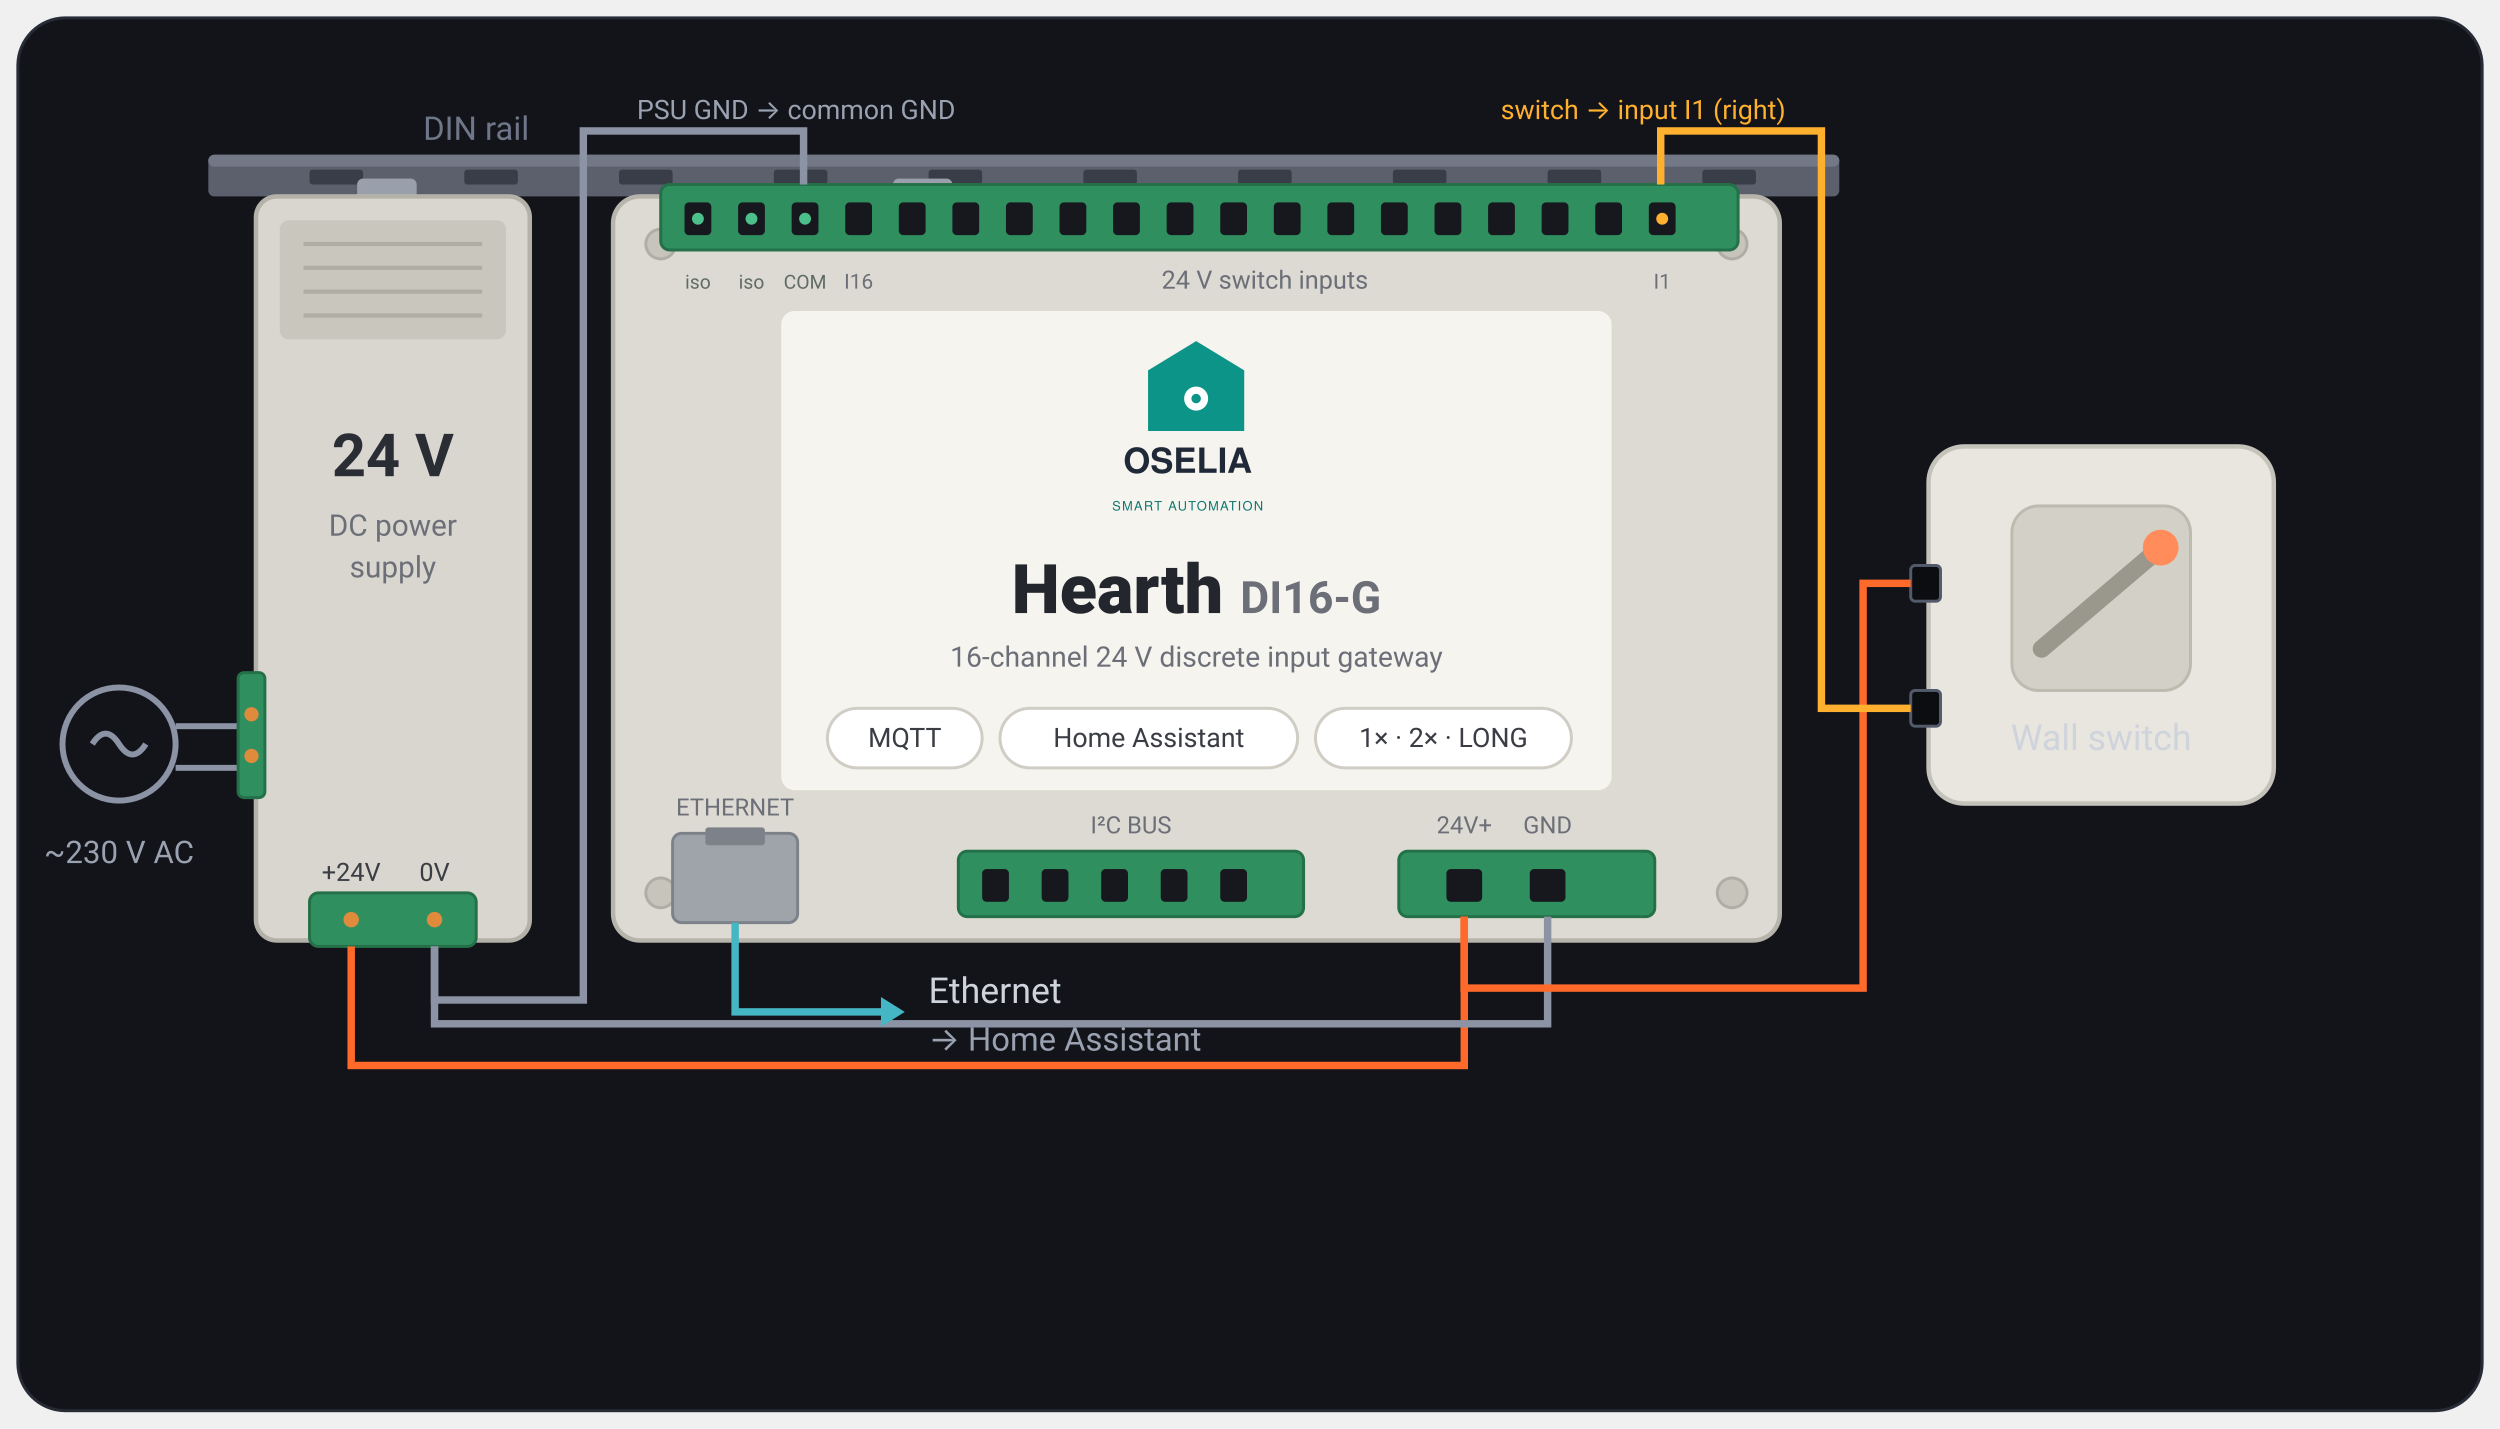
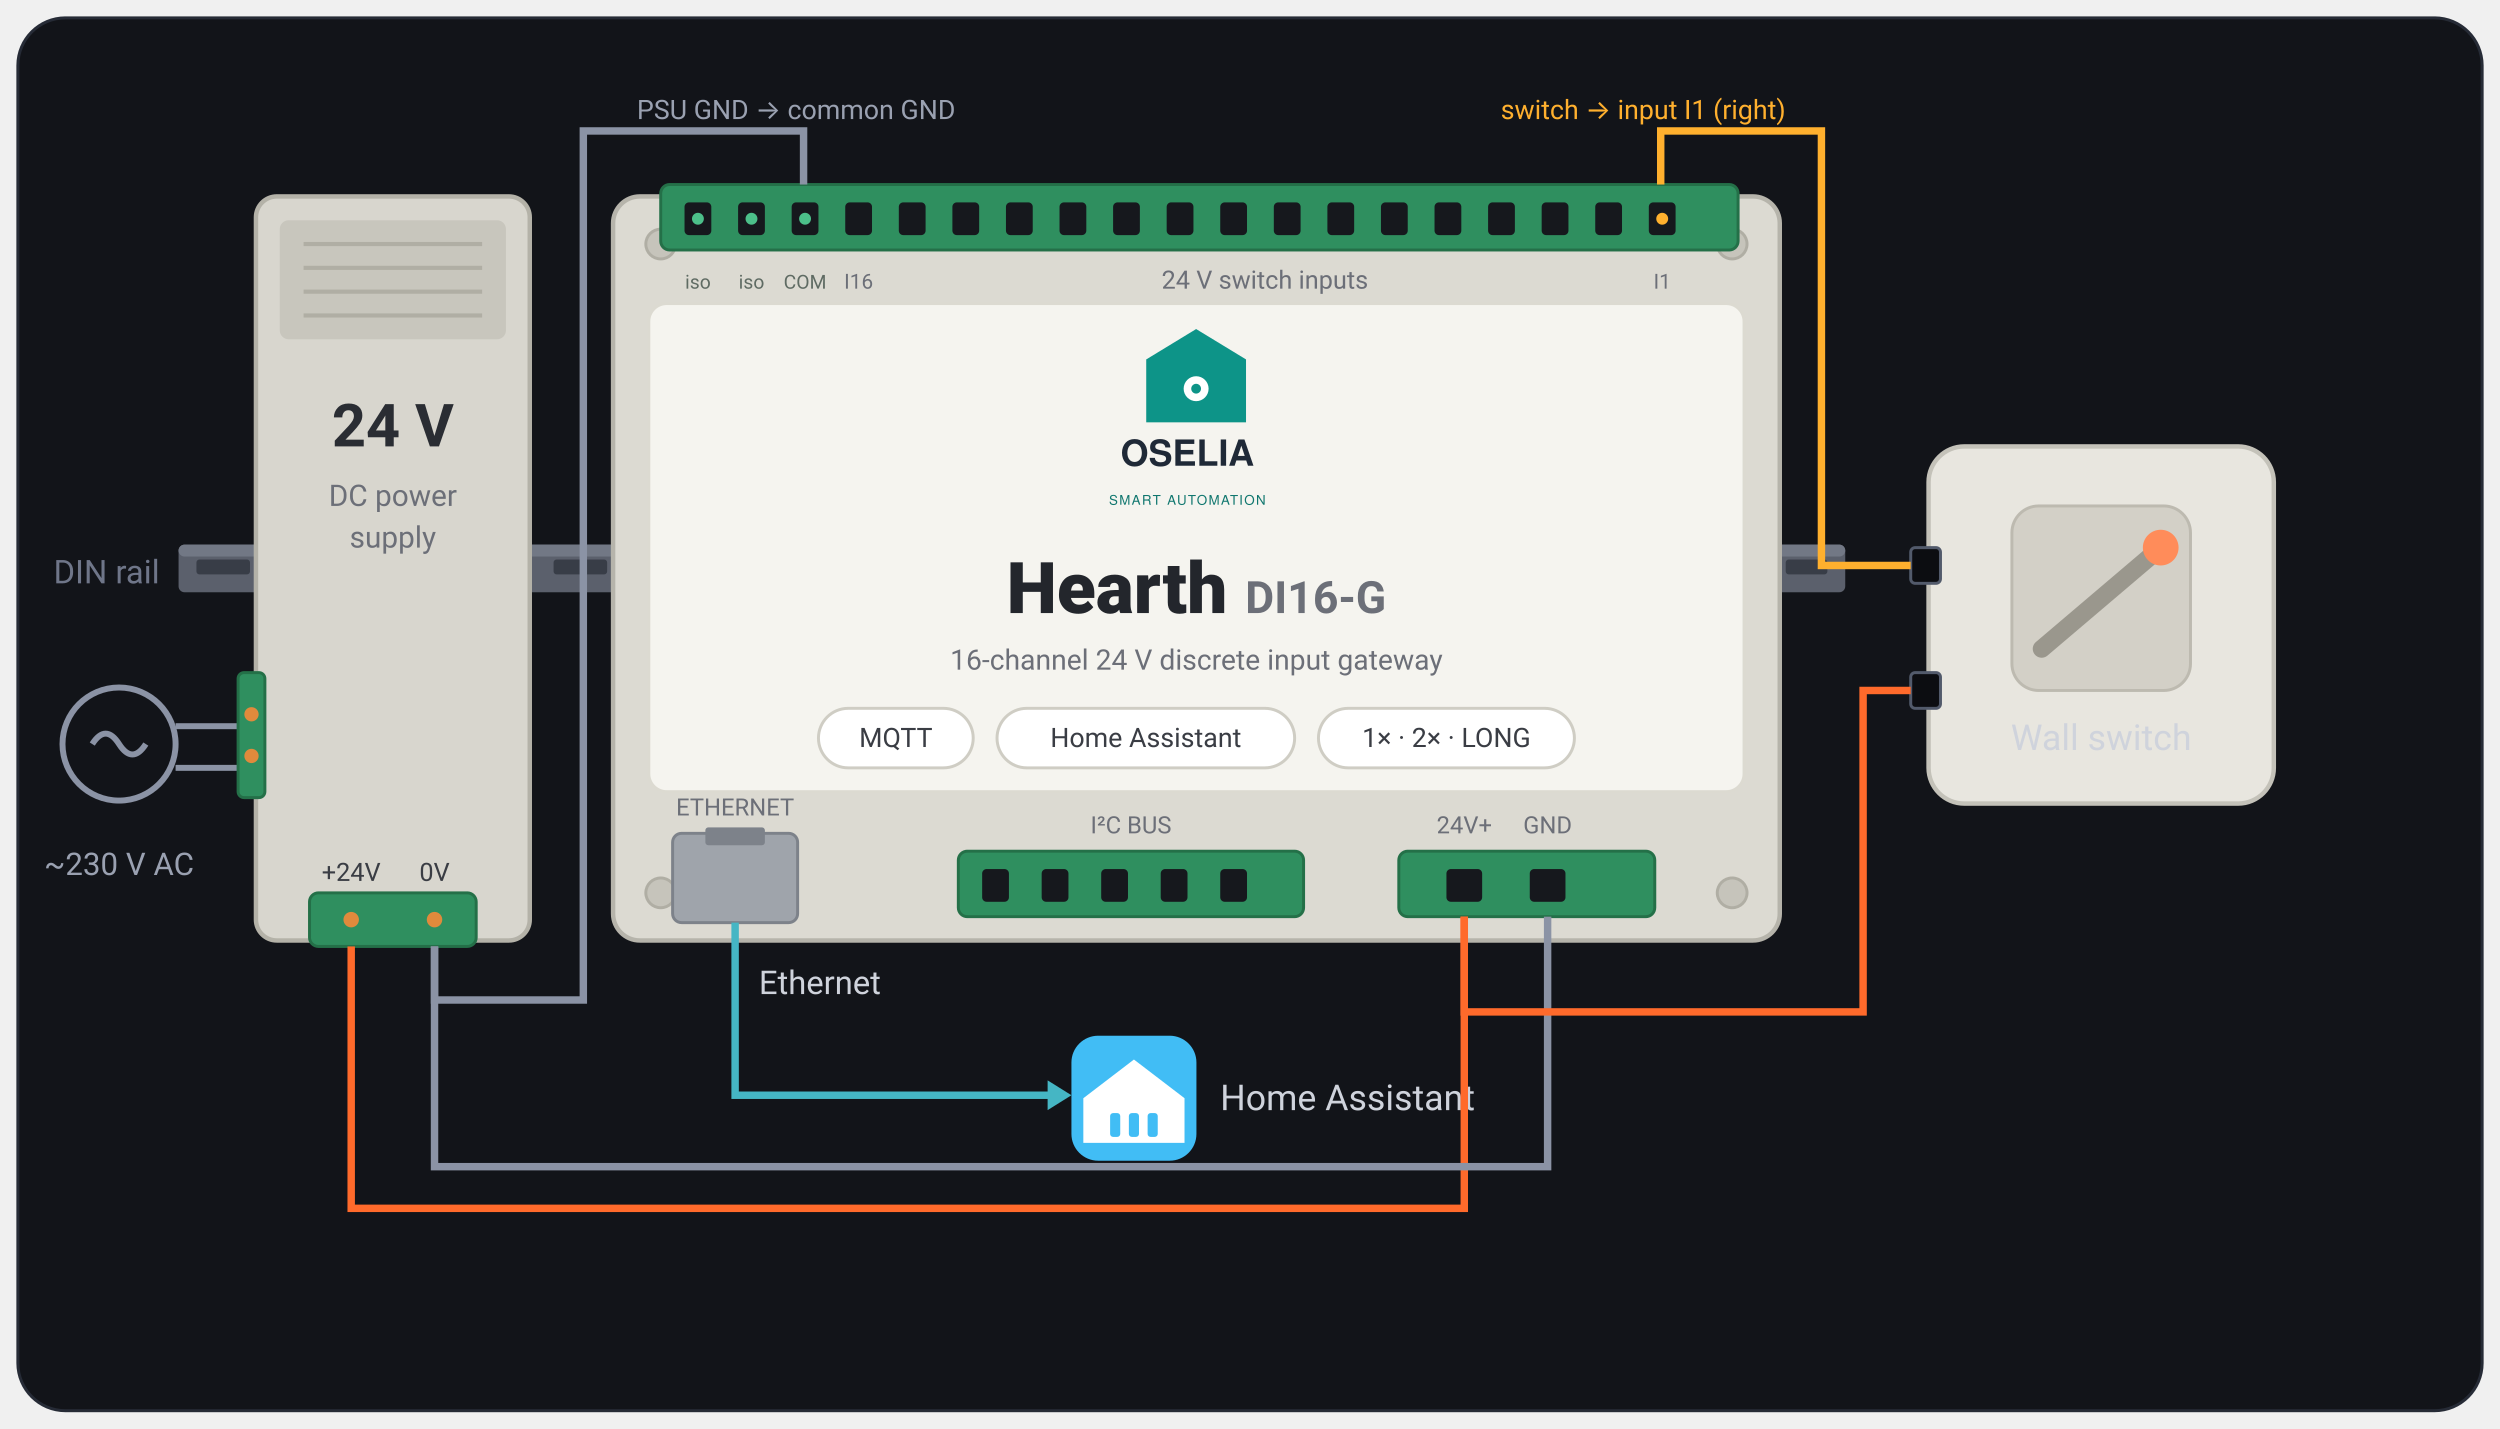
- <svg xmlns="http://www.w3.org/2000/svg" viewBox="0 0 840 480" role="img" aria-label="A 24 V power supply, the OSELIA Hearth DI16-G gateway and a wall switch mounted on a DIN rail" font-family="ui-sans-serif, system-ui, -apple-system, Segoe UI, Roboto, sans-serif">
+ <svg xmlns="http://www.w3.org/2000/svg" viewBox="0 0 840 480" role="img" aria-label="A 24 V power supply, the OSELIA Hearth DI16-G gateway and a wall switch on a DIN rail, wired to Home Assistant" font-family="ui-sans-serif, system-ui, -apple-system, Segoe UI, Roboto, sans-serif">
  <rect x="6" y="6" width="828" height="468" rx="16" fill="#121419" stroke="#262b36" />
  <g>
-     <rect x="70" y="52" width="548" height="14" rx="2" fill="#5b606c" />
-     <rect x="70" y="52" width="548" height="4" rx="2" fill="#727885" />
+     <rect x="60" y="183" width="560" height="16" rx="2" fill="#5b606c" />
+     <rect x="60" y="183" width="560" height="4" rx="2" fill="#727885" />
    <g fill="#383d47">
-       <rect x="104" y="57" width="18" height="5" rx="1" />
-       <rect x="156" y="57" width="18" height="5" rx="1" />
-       <rect x="208" y="57" width="18" height="5" rx="1" />
-       <rect x="260" y="57" width="18" height="5" rx="1" />
-       <rect x="312" y="57" width="18" height="5" rx="1" />
-       <rect x="364" y="57" width="18" height="5" rx="1" />
-       <rect x="416" y="57" width="18" height="5" rx="1" />
-       <rect x="468" y="57" width="18" height="5" rx="1" />
-       <rect x="520" y="57" width="18" height="5" rx="1" />
-       <rect x="572" y="57" width="18" height="5" rx="1" />
+       <rect x="66" y="188" width="18" height="5" rx="1" />
+       <rect x="186" y="188" width="18" height="5" rx="1" />
+       <rect x="600" y="188" width="14" height="5" rx="1" />
    </g>
-     <text x="160" y="47" font-size="11" fill="#6f7689" text-anchor="middle">DIN rail</text>
+     <text x="18" y="196" font-size="11" fill="#6f7689">DIN rail</text>
  </g>
  <g>
    <circle cx="40" cy="250" r="19" fill="none" stroke="#8b93a5" stroke-width="2" />
    <path d="M31 250 q4.5 -7 9 0 t9 0" fill="none" stroke="#8b93a5" stroke-width="2" />
-     <text x="40" y="290" font-size="10.5" fill="#9aa1b1" text-anchor="middle">~230 V AC</text>
+     <text x="40" y="294" font-size="10.5" fill="#9aa1b1" text-anchor="middle">~230 V AC</text>
    <path d="M59 244 H82" stroke="#8b93a5" stroke-width="2" />
    <path d="M59 258 H82" stroke="#8b93a5" stroke-width="2" />
  </g>
  <g>
-     <rect x="120" y="60" width="20" height="9" rx="2" fill="#9aa0ab" />
    <rect x="86" y="66" width="92" height="250" rx="7" fill="#d8d6ce" stroke="#b4b2a8" stroke-width="1.5" />
    <rect x="94" y="74" width="76" height="40" rx="3" fill="#c8c6bd" />
    <g stroke="#b0aea4" stroke-width="1.4">
      <path d="M102 82 H162" />
      <path d="M102 90 H162" />
      <path d="M102 98 H162" />
      <path d="M102 106 H162" />
    </g>
-     <text x="132" y="160" font-size="20" font-weight="700" fill="#2a2d33" text-anchor="middle">24 V</text>
-     <text x="132" y="180" font-size="10" fill="#6c6f78" text-anchor="middle">DC power</text>
-     <text x="132" y="194" font-size="10" fill="#6c6f78" text-anchor="middle">supply</text>
+     <text x="132" y="150" font-size="20" font-weight="700" fill="#2a2d33" text-anchor="middle">24 V</text>
+     <text x="132" y="170" font-size="10" fill="#6c6f78" text-anchor="middle">DC power</text>
+     <text x="132" y="184" font-size="10" fill="#6c6f78" text-anchor="middle">supply</text>
    <rect x="80" y="226" width="9" height="42" rx="2" fill="#2f8f5f" stroke="#247048" />
    <circle cx="84.5" cy="240" r="2.4" fill="#e08a3c" />
    <circle cx="84.5" cy="254" r="2.4" fill="#e08a3c" />
    <rect x="104" y="300" width="56" height="18" rx="3" fill="#2f8f5f" stroke="#247048" />
    <circle cx="118" cy="309" r="2.6" fill="#e08a3c" />
    <circle cx="146" cy="309" r="2.6" fill="#e08a3c" />
    <text x="118" y="296" font-size="8.5" fill="#3a3d44" text-anchor="middle">+24V</text>
    <text x="146" y="296" font-size="8.5" fill="#3a3d44" text-anchor="middle">0V</text>
  </g>
  <g>
-     <rect x="300" y="60" width="20" height="9" rx="2" fill="#9aa0ab" />
    <rect x="206" y="66" width="392" height="250" rx="9" fill="#dcdad2" stroke="#b6b4ab" stroke-width="1.5" />
    <g fill="#c6c4bb" stroke="#b0aea4">
      <circle cx="222" cy="82" r="5" />
      <circle cx="582" cy="82" r="5" />
      <circle cx="222" cy="300" r="5" />
      <circle cx="582" cy="300" r="5" />
    </g>
    <rect x="222" y="62" width="362" height="22" rx="3" fill="#2f8f5f" stroke="#247048" />
    <g fill="#16181d">
      <rect x="230" y="68" width="9" height="11" rx="1.5" />
      <rect x="248" y="68" width="9" height="11" rx="1.5" />
      <rect x="266" y="68" width="9" height="11" rx="1.5" />
      <rect x="284" y="68" width="9" height="11" rx="1.5" />
      <rect x="302" y="68" width="9" height="11" rx="1.5" />
      <rect x="320" y="68" width="9" height="11" rx="1.5" />
      <rect x="338" y="68" width="9" height="11" rx="1.5" />
      <rect x="356" y="68" width="9" height="11" rx="1.5" />
      <rect x="374" y="68" width="9" height="11" rx="1.5" />
      <rect x="392" y="68" width="9" height="11" rx="1.5" />
      <rect x="410" y="68" width="9" height="11" rx="1.5" />
      <rect x="428" y="68" width="9" height="11" rx="1.5" />
      <rect x="446" y="68" width="9" height="11" rx="1.5" />
      <rect x="464" y="68" width="9" height="11" rx="1.5" />
      <rect x="482" y="68" width="9" height="11" rx="1.5" />
      <rect x="500" y="68" width="9" height="11" rx="1.5" />
      <rect x="518" y="68" width="9" height="11" rx="1.5" />
      <rect x="536" y="68" width="9" height="11" rx="1.5" />
      <rect x="554" y="68" width="9" height="11" rx="1.5" />
    </g>
    <g fill="#4cc08a">
      <circle cx="234.5" cy="73.5" r="2" />
      <circle cx="252.5" cy="73.5" r="2" />
      <circle cx="270.5" cy="73.5" r="2" />
    </g>
    <circle cx="558.5" cy="73.5" r="2" fill="#ffb02e" />
    <g font-size="6.5" fill="#5f6b63" text-anchor="middle">
      <text x="234.5" y="97">iso</text>
      <text x="252.5" y="97">iso</text>
      <text x="270.5" y="97">COM</text>
    </g>
    <text x="288.5" y="97" font-size="7" fill="#6c6f78" text-anchor="middle">I16</text>
    <text x="558.5" y="97" font-size="7" fill="#6c6f78" text-anchor="middle">I1</text>
    <text x="425" y="97" font-size="8.5" fill="#6c6f78" text-anchor="middle">24 V switch inputs</text>
-     <rect x="262" y="104" width="280" height="162" rx="5" fill="#f5f4ef" stroke="#dcdad1" />
-     <svg x="345" y="112" width="114" height="61" viewBox="0 53 92 49" preserveAspectRatio="xMidYMid meet">
+     <rect x="218" y="102" width="368" height="164" rx="6" fill="#f5f4ef" stroke="#dcdad1" />
+     <svg x="342" y="108" width="120" height="63" viewBox="0 53 92 49" preserveAspectRatio="xMidYMid meet">
      <g transform="matrix(1 0 0 -1 0 172.91)">
        <path d="M32.88,93.54 L58.96,93.54 L58.96,109.98 L45.92,117.92 L32.88,109.98 Z " fill="#0d9488" />
        <circle cx="45.92" cy="102.33" r="3.26" fill="#ffffff" />
        <circle cx="45.92" cy="102.33" r="1.28" fill="#0d9488" />
        <text transform="translate(26.17,82.20) scale(1,-1)" font-family="Helvetica, Arial, sans-serif" font-weight="bold" font-size="9.40" fill="#1f2937">OSELIA</text>
        <text transform="translate(23.14,72.00) scale(1,-1)" font-family="Helvetica, Arial, sans-serif" font-weight="normal" font-size="3.50" letter-spacing="0.35" fill="#0f766e">SMART AUTOMATION</text>
      </g>
    </svg>
-     <text x="402" y="206" font-size="23" font-weight="800" fill="#23262c" text-anchor="middle">Hearth <tspan font-size="15" font-weight="600" fill="#6c6f78">DI16-G</tspan>
+     <text x="402" y="206" font-size="24" font-weight="800" fill="#23262c" text-anchor="middle">Hearth <tspan font-size="15" font-weight="600" fill="#6c6f78">DI16-G</tspan>
    </text>
-     <text x="402" y="224" font-size="9.5" fill="#6c6f78" text-anchor="middle">16-channel 24 V discrete input gateway</text>
+     <text x="402" y="225" font-size="9.5" fill="#6c6f78" text-anchor="middle">16-channel 24 V discrete input gateway</text>
    <g font-size="9" fill="#3a3d44" text-anchor="middle">
-       <rect x="278" y="238" width="52" height="20" rx="10" fill="#fff" stroke="#cfcdc4" />
-       <text x="304" y="251">MQTT</text>
-       <rect x="336" y="238" width="100" height="20" rx="10" fill="#fff" stroke="#cfcdc4" />
-       <text x="386" y="251">Home Assistant</text>
-       <rect x="442" y="238" width="86" height="20" rx="10" fill="#fff" stroke="#cfcdc4" />
-       <text x="485" y="251">1× · 2× · LONG</text>
+       <rect x="275" y="238" width="52" height="20" rx="10" fill="#fff" stroke="#cfcdc4" />
+       <text x="301" y="251">MQTT</text>
+       <rect x="335" y="238" width="100" height="20" rx="10" fill="#fff" stroke="#cfcdc4" />
+       <text x="385" y="251">Home Assistant</text>
+       <rect x="443" y="238" width="86" height="20" rx="10" fill="#fff" stroke="#cfcdc4" />
+       <text x="486" y="251">1× · 2× · LONG</text>
    </g>
    <rect x="226" y="280" width="42" height="30" rx="3" fill="#9fa4ab" stroke="#7d828a" />
    <rect x="237" y="278" width="20" height="6" rx="1" fill="#7d828a" />
    <text x="247" y="274" font-size="8" fill="#6c6f78" text-anchor="middle">ETHERNET</text>
    <rect x="322" y="286" width="116" height="22" rx="3" fill="#2f8f5f" stroke="#247048" />
    <g fill="#16181d">
      <rect x="330" y="292" width="9" height="11" rx="1.5" />
      <rect x="350" y="292" width="9" height="11" rx="1.5" />
      <rect x="370" y="292" width="9" height="11" rx="1.5" />
      <rect x="390" y="292" width="9" height="11" rx="1.5" />
      <rect x="410" y="292" width="9" height="11" rx="1.5" />
    </g>
    <text x="380" y="280" font-size="8" fill="#6c6f78" text-anchor="middle">I²C BUS</text>
    <rect x="470" y="286" width="86" height="22" rx="3" fill="#2f8f5f" stroke="#247048" />
    <g fill="#16181d">
      <rect x="486" y="292" width="12" height="11" rx="1.5" />
      <rect x="514" y="292" width="12" height="11" rx="1.5" />
    </g>
    <text x="492" y="280" font-size="8" fill="#6c6f78" text-anchor="middle">24V+</text>
    <text x="520" y="280" font-size="8" fill="#6c6f78" text-anchor="middle">GND</text>
  </g>
  <g>
    <rect x="648" y="150" width="116" height="120" rx="12" fill="#e8e6df" stroke="#c4c2b9" stroke-width="1.5" />
    <rect x="676" y="170" width="60" height="62" rx="9" fill="#d3d0c7" stroke="#bdbab0" />
    <path d="M686 218 L726 184" stroke="#9a978d" stroke-width="6" stroke-linecap="round" />
    <circle cx="726" cy="184" r="6" fill="#ff8c5a" />
    <text x="706" y="252" font-size="12" fill="#cfd3dc" text-anchor="middle">Wall switch</text>
-     <rect x="642" y="190" width="10" height="12" rx="1.5" fill="#0c0d11" stroke="#525a6b" />
-     <rect x="642" y="232" width="10" height="12" rx="1.5" fill="#0c0d11" stroke="#525a6b" />
+     <rect x="642" y="184" width="10" height="12" rx="1.5" fill="#0c0d11" stroke="#525a6b" />
+     <rect x="642" y="226" width="10" height="12" rx="1.5" fill="#0c0d11" stroke="#525a6b" />
  </g>
-   <path d="M118 318 V358 H492 V308" fill="none" stroke="#ff6a2b" stroke-width="2.5" />
-   <path d="M146 318 V344 H520 V308" fill="none" stroke="#8b93a5" stroke-width="2.5" />
-   <path d="M492 308 V332 H626 V196 H642" fill="none" stroke="#ff6a2b" stroke-width="2.5" />
-   <path d="M642 238 H612 V44 H558 V62" fill="none" stroke="#ffb02e" stroke-width="2.5" />
+   <g>
+     <rect x="360" y="348" width="42" height="42" rx="9" fill="#41bdf5" />
+     <path d="M381 356 L398 369 L398 384 L364 384 L364 369 Z" fill="#fff" />
+     <g fill="#41bdf5">
+       <rect x="373" y="374" width="3.4" height="8" rx="1" />
+       <rect x="379.3" y="374" width="3.4" height="8" rx="1" />
+       <rect x="385.6" y="374" width="3.4" height="8" rx="1" />
+     </g>
+     <text x="410" y="373" font-size="12" fill="#cfd3dc">Home Assistant</text>
+   </g>
+   <path d="M118 318 V406 H492 V308" fill="none" stroke="#ff6a2b" stroke-width="2.5" />
+   <path d="M146 318 V392 H520 V308" fill="none" stroke="#8b93a5" stroke-width="2.5" />
+   <path d="M492 308 V340 H626 V232 H642" fill="none" stroke="#ff6a2b" stroke-width="2.5" />
+   <path d="M642 190 H612 V44 H558 V62" fill="none" stroke="#ffb02e" stroke-width="2.5" />
  <text x="600" y="40" font-size="9" fill="#ffb02e" text-anchor="end">switch → input I1 (right)</text>
  <path d="M146 318 V336 H196 V44 H270 V62" fill="none" stroke="#8b93a5" stroke-width="2.5" />
  <text x="214" y="40" font-size="9" fill="#9aa1b1" text-anchor="start">PSU GND → common GND</text>
-   <path d="M247 310 V340 H300" fill="none" stroke="#45b6c4" stroke-width="2.5" />
-   <path d="M296 335 l8 5 l-8 5 z" fill="#45b6c4" />
-   <text x="312" y="337" font-size="12" fill="#cfd3dc">Ethernet</text>
-   <text x="312" y="353" font-size="11" fill="#9aa1b1">→ Home Assistant</text>
+   <path d="M247 310 V368 H356" fill="none" stroke="#45b6c4" stroke-width="2.5" />
+   <path d="M352 363 l8 5 l-8 5 z" fill="#45b6c4" />
+   <text x="255" y="334" font-size="11" fill="#cfd3dc">Ethernet</text>
</svg>
